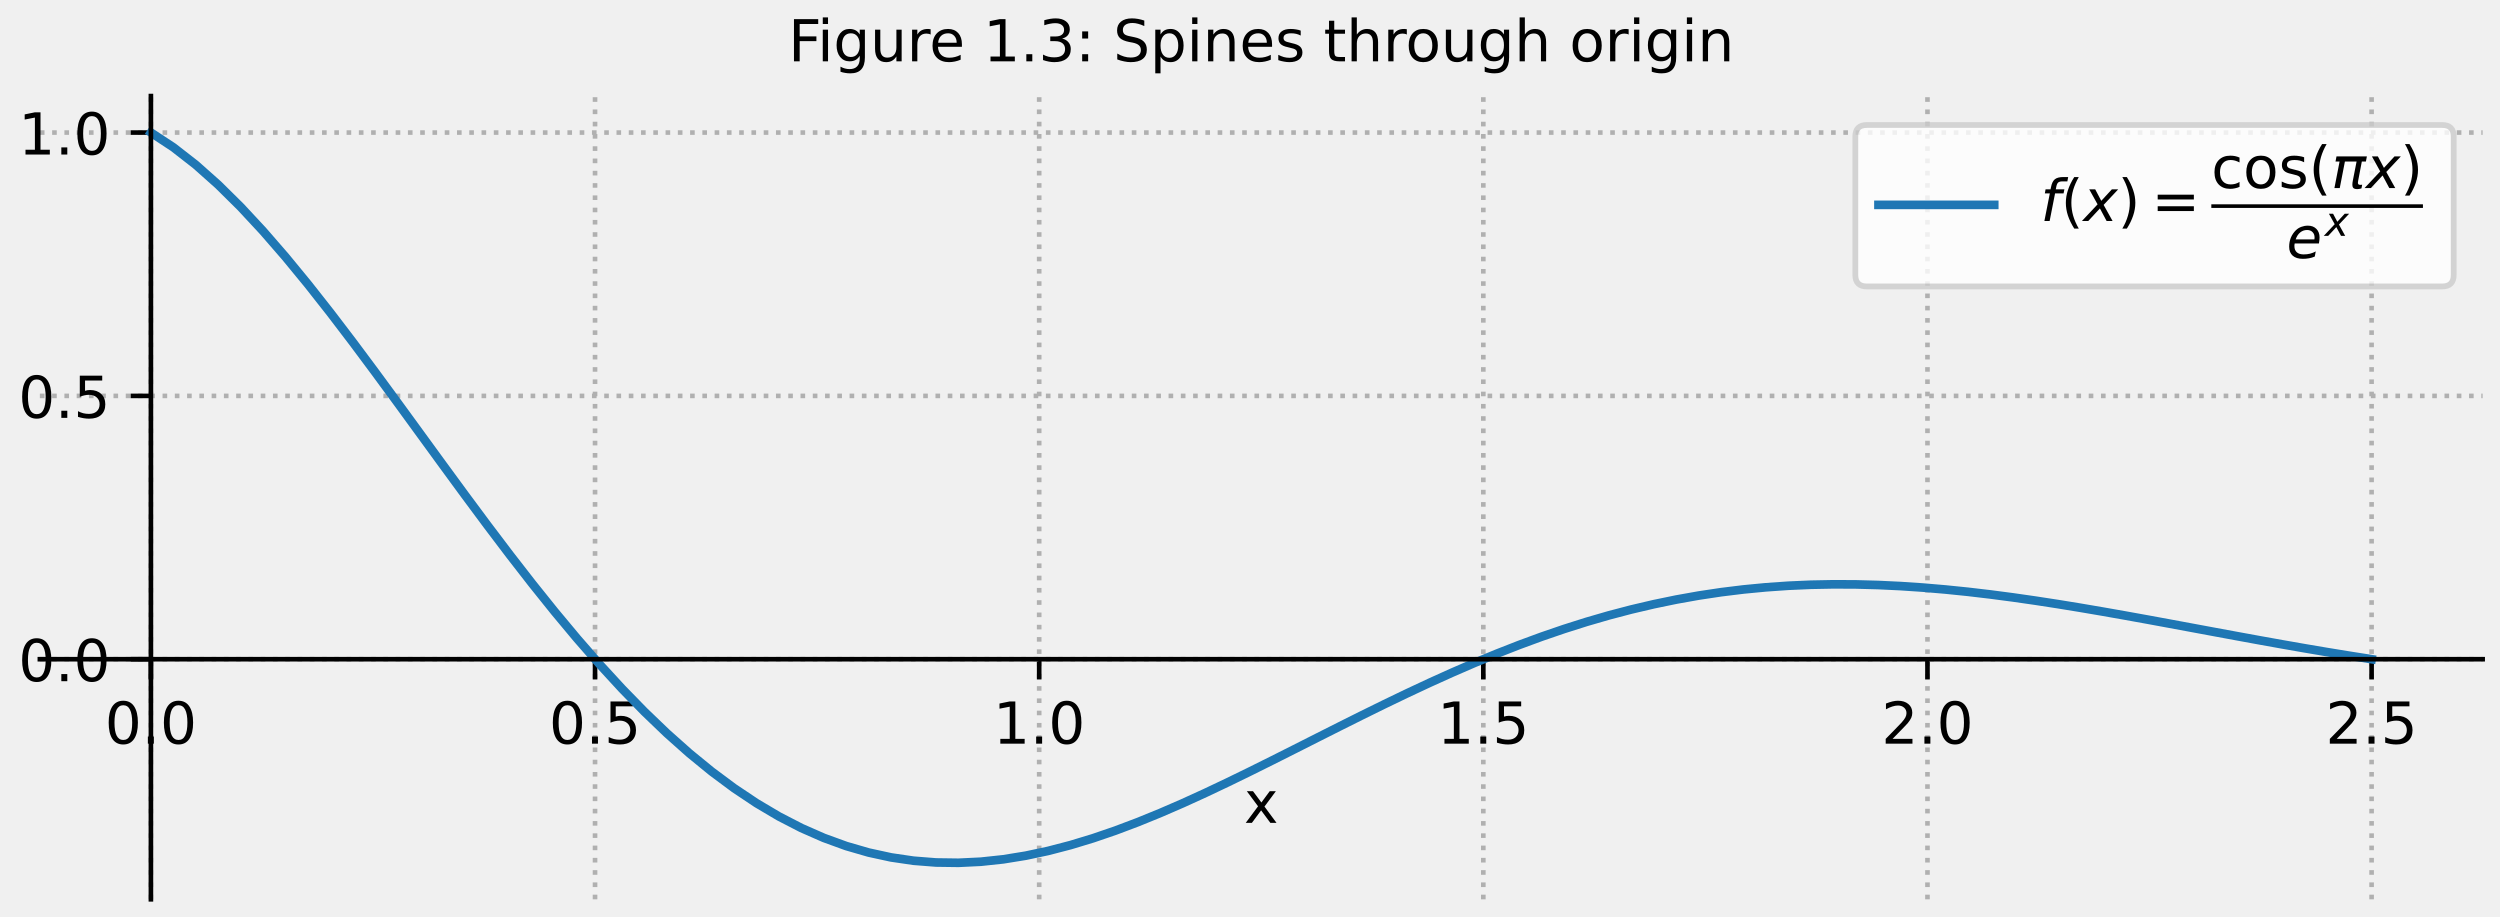
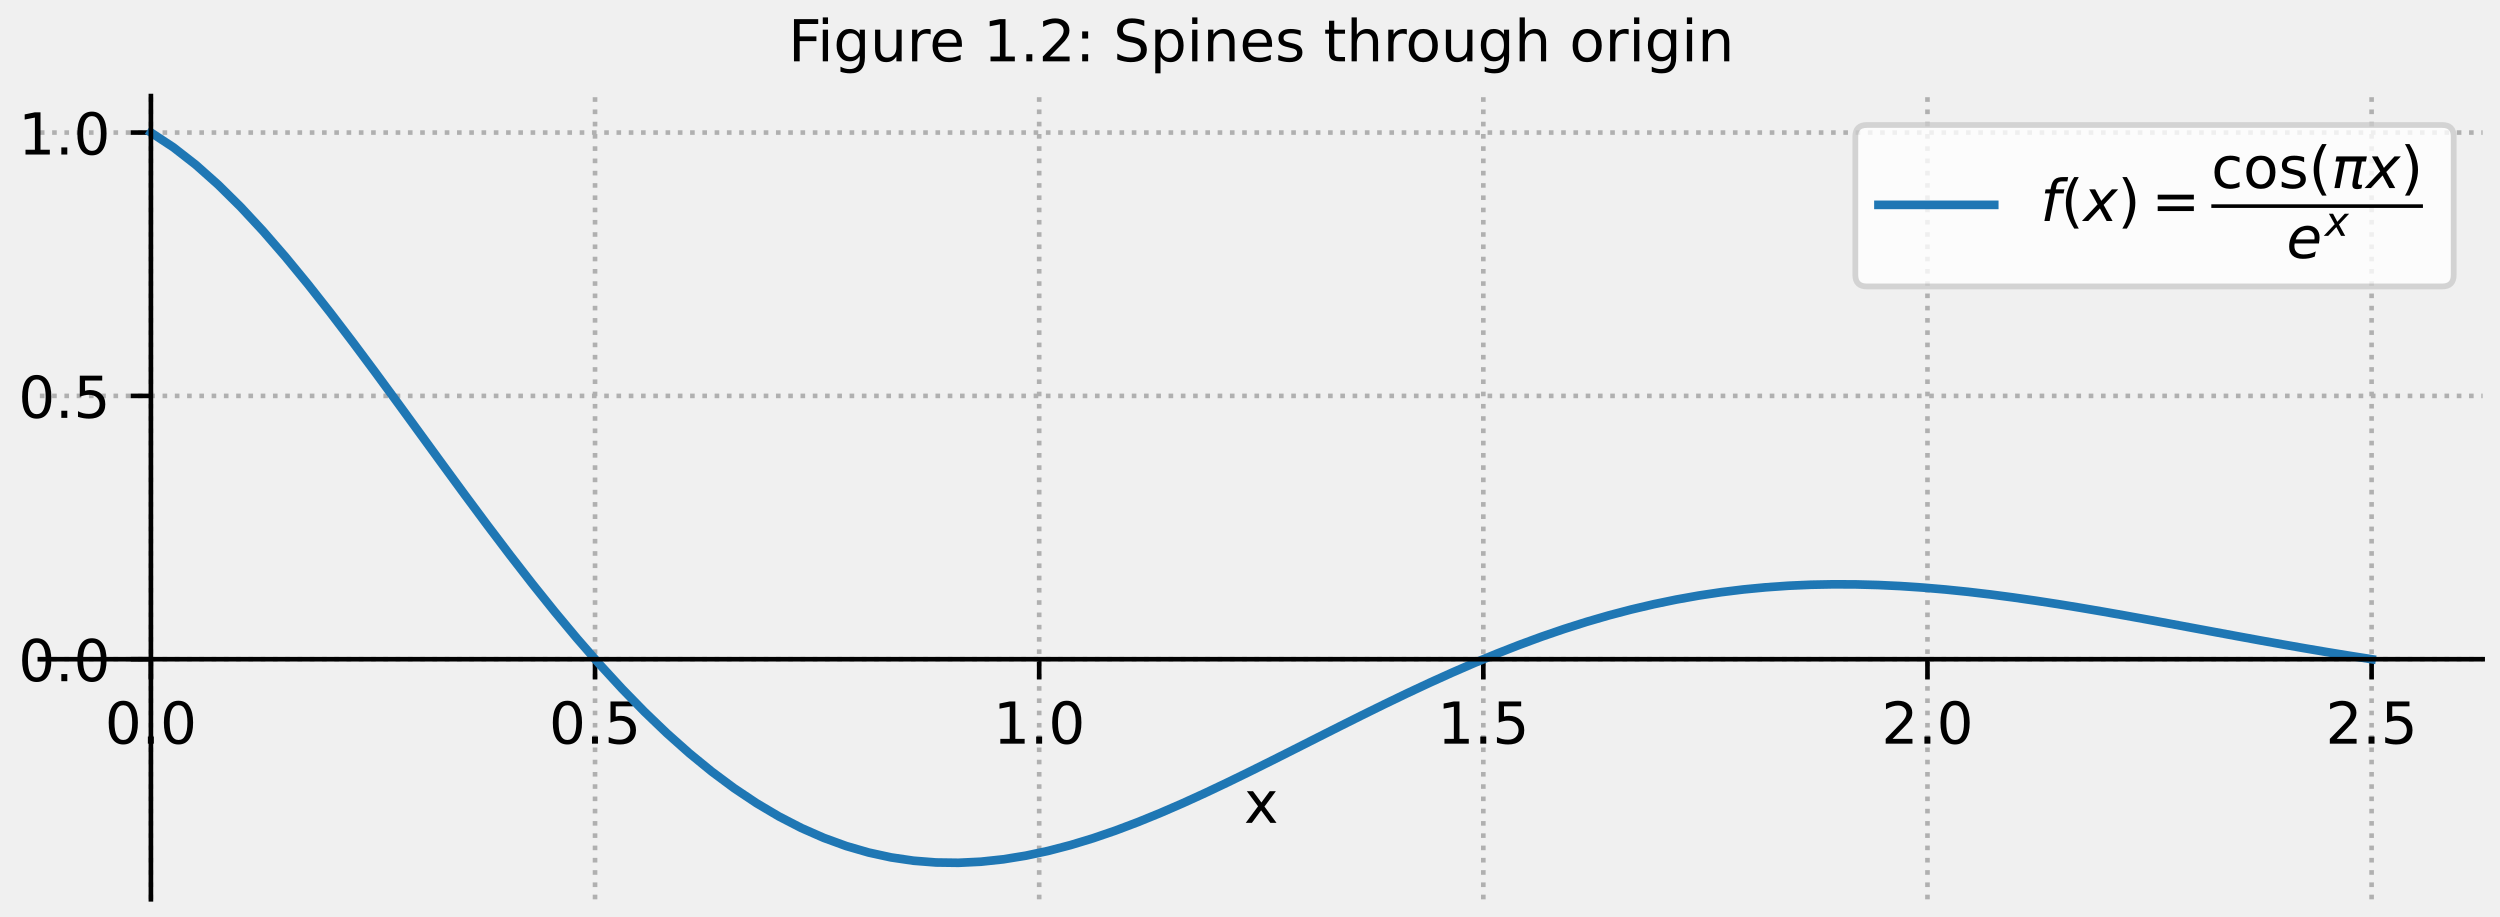
<svg xmlns="http://www.w3.org/2000/svg" xmlns:xlink="http://www.w3.org/1999/xlink" width="432pt" height="158.4pt" viewBox="0 0 432 158.4" version="1.1">
  <defs>
    <style type="text/css">*{stroke-linejoin: round; stroke-linecap: butt}</style>
  </defs>
  <g id="figure_1">
    <g id="patch_1">
      <path d="M 0 158.4  L 432 158.4  L 432 0  L 0 0  L 0 158.4  z " style="fill: none" />
    </g>
    <g id="axes_1">
      <g id="patch_2">
        <path d="M 6.889 155.4  L 429 155.4  L 429 16.599  L 6.889 16.599  L 6.889 155.4  z " style="fill: none" />
      </g>
      <g id="matplotlib.axis_1">
        <g id="xtick_1">
          <g id="line2d_1">
-             <path d="M 26.076 155.4  L 26.076 16.599  " clip-path="url(#pdd56a05f3b)" style="fill: none; stroke-dasharray: 0.8,1.32; stroke-dashoffset: 0; stroke: #b0b0b0; stroke-width: 0.8" />
+             <path d="M 26.076 155.4  L 26.076 16.599  " clip-path="url(#p32e6790afe)" style="fill: none; stroke-dasharray: 0.8,1.32; stroke-dashoffset: 0; stroke: #b0b0b0; stroke-width: 0.8" />
          </g>
          <g id="line2d_2">
            <defs>
-               <path id="m270b1cdd9c" d="M 0 0  L 0 3.5  " style="stroke: #000000; stroke-width: 0.8" />
+               <path id="m40f2d19919" d="M 0 0  L 0 3.5  " style="stroke: #000000; stroke-width: 0.8" />
            </defs>
            <g>
-               <use xlink:href="#m270b1cdd9c" x="26.076" y="113.911" style="stroke: #000000; stroke-width: 0.8" />
+               <use xlink:href="#m40f2d19919" x="26.076" y="113.911" style="stroke: #000000; stroke-width: 0.8" />
            </g>
          </g>
          <g id="text_1">
            <text style="font-size: 10px; font-family: 'DejaVu Sans', 'Bitstream Vera Sans', 'Computer Modern Sans Serif', 'Lucida Grande', 'Verdana', 'Geneva', 'Lucid', 'Arial', 'Helvetica', 'Avant Garde', sans-serif; text-anchor: middle" x="26.076" y="128.51" transform="rotate(-0 26.07592 128.5098)">0.0</text>
          </g>
        </g>
        <g id="xtick_2">
          <g id="line2d_3">
-             <path d="M 102.823 155.4  L 102.823 16.599  " clip-path="url(#pdd56a05f3b)" style="fill: none; stroke-dasharray: 0.8,1.32; stroke-dashoffset: 0; stroke: #b0b0b0; stroke-width: 0.8" />
+             <path d="M 102.823 155.4  L 102.823 16.599  " clip-path="url(#p32e6790afe)" style="fill: none; stroke-dasharray: 0.8,1.32; stroke-dashoffset: 0; stroke: #b0b0b0; stroke-width: 0.8" />
          </g>
          <g id="line2d_4">
            <g>
-               <use xlink:href="#m270b1cdd9c" x="102.823" y="113.911" style="stroke: #000000; stroke-width: 0.8" />
+               <use xlink:href="#m40f2d19919" x="102.823" y="113.911" style="stroke: #000000; stroke-width: 0.8" />
            </g>
          </g>
          <g id="text_2">
            <text style="font-size: 10px; font-family: 'DejaVu Sans', 'Bitstream Vera Sans', 'Computer Modern Sans Serif', 'Lucida Grande', 'Verdana', 'Geneva', 'Lucid', 'Arial', 'Helvetica', 'Avant Garde', sans-serif; text-anchor: middle" x="102.823" y="128.51" transform="rotate(-0 102.8233 128.5098)">0.5</text>
          </g>
        </g>
        <g id="xtick_3">
          <g id="line2d_5">
-             <path d="M 179.571 155.4  L 179.571 16.599  " clip-path="url(#pdd56a05f3b)" style="fill: none; stroke-dasharray: 0.8,1.32; stroke-dashoffset: 0; stroke: #b0b0b0; stroke-width: 0.8" />
+             <path d="M 179.571 155.4  L 179.571 16.599  " clip-path="url(#p32e6790afe)" style="fill: none; stroke-dasharray: 0.8,1.32; stroke-dashoffset: 0; stroke: #b0b0b0; stroke-width: 0.8" />
          </g>
          <g id="line2d_6">
            <g>
-               <use xlink:href="#m270b1cdd9c" x="179.571" y="113.911" style="stroke: #000000; stroke-width: 0.8" />
+               <use xlink:href="#m40f2d19919" x="179.571" y="113.911" style="stroke: #000000; stroke-width: 0.8" />
            </g>
          </g>
          <g id="text_3">
            <text style="font-size: 10px; font-family: 'DejaVu Sans', 'Bitstream Vera Sans', 'Computer Modern Sans Serif', 'Lucida Grande', 'Verdana', 'Geneva', 'Lucid', 'Arial', 'Helvetica', 'Avant Garde', sans-serif; text-anchor: middle" x="179.571" y="128.51" transform="rotate(-0 179.5707 128.5098)">1.0</text>
          </g>
        </g>
        <g id="xtick_4">
          <g id="line2d_7">
-             <path d="M 256.318 155.4  L 256.318 16.599  " clip-path="url(#pdd56a05f3b)" style="fill: none; stroke-dasharray: 0.8,1.32; stroke-dashoffset: 0; stroke: #b0b0b0; stroke-width: 0.8" />
+             <path d="M 256.318 155.4  L 256.318 16.599  " clip-path="url(#p32e6790afe)" style="fill: none; stroke-dasharray: 0.8,1.32; stroke-dashoffset: 0; stroke: #b0b0b0; stroke-width: 0.8" />
          </g>
          <g id="line2d_8">
            <g>
-               <use xlink:href="#m270b1cdd9c" x="256.318" y="113.911" style="stroke: #000000; stroke-width: 0.8" />
+               <use xlink:href="#m40f2d19919" x="256.318" y="113.911" style="stroke: #000000; stroke-width: 0.8" />
            </g>
          </g>
          <g id="text_4">
            <text style="font-size: 10px; font-family: 'DejaVu Sans', 'Bitstream Vera Sans', 'Computer Modern Sans Serif', 'Lucida Grande', 'Verdana', 'Geneva', 'Lucid', 'Arial', 'Helvetica', 'Avant Garde', sans-serif; text-anchor: middle" x="256.318" y="128.51" transform="rotate(-0 256.3181 128.5098)">1.5</text>
          </g>
        </g>
        <g id="xtick_5">
          <g id="line2d_9">
-             <path d="M 333.066 155.4  L 333.066 16.599  " clip-path="url(#pdd56a05f3b)" style="fill: none; stroke-dasharray: 0.8,1.32; stroke-dashoffset: 0; stroke: #b0b0b0; stroke-width: 0.8" />
+             <path d="M 333.066 155.4  L 333.066 16.599  " clip-path="url(#p32e6790afe)" style="fill: none; stroke-dasharray: 0.8,1.32; stroke-dashoffset: 0; stroke: #b0b0b0; stroke-width: 0.8" />
          </g>
          <g id="line2d_10">
            <g>
-               <use xlink:href="#m270b1cdd9c" x="333.066" y="113.911" style="stroke: #000000; stroke-width: 0.8" />
+               <use xlink:href="#m40f2d19919" x="333.066" y="113.911" style="stroke: #000000; stroke-width: 0.8" />
            </g>
          </g>
          <g id="text_5">
            <text style="font-size: 10px; font-family: 'DejaVu Sans', 'Bitstream Vera Sans', 'Computer Modern Sans Serif', 'Lucida Grande', 'Verdana', 'Geneva', 'Lucid', 'Arial', 'Helvetica', 'Avant Garde', sans-serif; text-anchor: middle" x="333.066" y="128.51" transform="rotate(-0 333.0655 128.5098)">2.0</text>
          </g>
        </g>
        <g id="xtick_6">
          <g id="line2d_11">
-             <path d="M 409.813 155.4  L 409.813 16.599  " clip-path="url(#pdd56a05f3b)" style="fill: none; stroke-dasharray: 0.8,1.32; stroke-dashoffset: 0; stroke: #b0b0b0; stroke-width: 0.8" />
+             <path d="M 409.813 155.4  L 409.813 16.599  " clip-path="url(#p32e6790afe)" style="fill: none; stroke-dasharray: 0.8,1.32; stroke-dashoffset: 0; stroke: #b0b0b0; stroke-width: 0.8" />
          </g>
          <g id="line2d_12">
            <g>
-               <use xlink:href="#m270b1cdd9c" x="409.813" y="113.911" style="stroke: #000000; stroke-width: 0.8" />
+               <use xlink:href="#m40f2d19919" x="409.813" y="113.911" style="stroke: #000000; stroke-width: 0.8" />
            </g>
          </g>
          <g id="text_6">
            <text style="font-size: 10px; font-family: 'DejaVu Sans', 'Bitstream Vera Sans', 'Computer Modern Sans Serif', 'Lucida Grande', 'Verdana', 'Geneva', 'Lucid', 'Arial', 'Helvetica', 'Avant Garde', sans-serif; text-anchor: middle" x="409.813" y="128.51" transform="rotate(-0 409.8129 128.5098)">2.5</text>
          </g>
        </g>
        <g id="text_7">
          <text style="font-size: 10px; font-family: 'DejaVu Sans', 'Bitstream Vera Sans', 'Computer Modern Sans Serif', 'Lucida Grande', 'Verdana', 'Geneva', 'Lucid', 'Arial', 'Helvetica', 'Avant Garde', sans-serif; text-anchor: middle" x="217.944" y="142.188" transform="rotate(-0 217.9444 142.1879)">x</text>
        </g>
      </g>
      <g id="matplotlib.axis_2">
        <g id="ytick_1">
          <g id="line2d_13">
-             <path d="M 6.889 113.911  L 429 113.911  " clip-path="url(#pdd56a05f3b)" style="fill: none; stroke-dasharray: 0.8,1.32; stroke-dashoffset: 0; stroke: #b0b0b0; stroke-width: 0.8" />
+             <path d="M 6.889 113.911  L 429 113.911  " clip-path="url(#p32e6790afe)" style="fill: none; stroke-dasharray: 0.8,1.32; stroke-dashoffset: 0; stroke: #b0b0b0; stroke-width: 0.8" />
          </g>
          <g id="line2d_14">
            <defs>
-               <path id="m1010bdd0b0" d="M 0 0  L -3.5 0  " style="stroke: #000000; stroke-width: 0.8" />
+               <path id="m9d6a6ce01d" d="M 0 0  L -3.5 0  " style="stroke: #000000; stroke-width: 0.8" />
            </defs>
            <g>
-               <use xlink:href="#m1010bdd0b0" x="26.076" y="113.911" style="stroke: #000000; stroke-width: 0.8" />
+               <use xlink:href="#m9d6a6ce01d" x="26.076" y="113.911" style="stroke: #000000; stroke-width: 0.8" />
            </g>
          </g>
          <g id="text_8">
            <text style="font-size: 10px; font-family: 'DejaVu Sans', 'Bitstream Vera Sans', 'Computer Modern Sans Serif', 'Lucida Grande', 'Verdana', 'Geneva', 'Lucid', 'Arial', 'Helvetica', 'Avant Garde', sans-serif; text-anchor: end" x="19.076" y="117.711" transform="rotate(-0 19.07592 117.7106)">0.0</text>
          </g>
        </g>
        <g id="ytick_2">
          <g id="line2d_15">
-             <path d="M 6.889 68.41  L 429 68.41  " clip-path="url(#pdd56a05f3b)" style="fill: none; stroke-dasharray: 0.8,1.32; stroke-dashoffset: 0; stroke: #b0b0b0; stroke-width: 0.8" />
+             <path d="M 6.889 68.41  L 429 68.41  " clip-path="url(#p32e6790afe)" style="fill: none; stroke-dasharray: 0.8,1.32; stroke-dashoffset: 0; stroke: #b0b0b0; stroke-width: 0.8" />
          </g>
          <g id="line2d_16">
            <g>
-               <use xlink:href="#m1010bdd0b0" x="26.076" y="68.41" style="stroke: #000000; stroke-width: 0.8" />
+               <use xlink:href="#m9d6a6ce01d" x="26.076" y="68.41" style="stroke: #000000; stroke-width: 0.8" />
            </g>
          </g>
          <g id="text_9">
            <text style="font-size: 10px; font-family: 'DejaVu Sans', 'Bitstream Vera Sans', 'Computer Modern Sans Serif', 'Lucida Grande', 'Verdana', 'Geneva', 'Lucid', 'Arial', 'Helvetica', 'Avant Garde', sans-serif; text-anchor: end" x="19.076" y="72.209" transform="rotate(-0 19.07592 72.2088)">0.5</text>
          </g>
        </g>
        <g id="ytick_3">
          <g id="line2d_17">
-             <path d="M 6.889 22.908  L 429 22.908  " clip-path="url(#pdd56a05f3b)" style="fill: none; stroke-dasharray: 0.8,1.32; stroke-dashoffset: 0; stroke: #b0b0b0; stroke-width: 0.8" />
+             <path d="M 6.889 22.908  L 429 22.908  " clip-path="url(#p32e6790afe)" style="fill: none; stroke-dasharray: 0.8,1.32; stroke-dashoffset: 0; stroke: #b0b0b0; stroke-width: 0.8" />
          </g>
          <g id="line2d_18">
            <g>
-               <use xlink:href="#m1010bdd0b0" x="26.076" y="22.908" style="stroke: #000000; stroke-width: 0.8" />
+               <use xlink:href="#m9d6a6ce01d" x="26.076" y="22.908" style="stroke: #000000; stroke-width: 0.8" />
            </g>
          </g>
          <g id="text_10">
            <text style="font-size: 10px; font-family: 'DejaVu Sans', 'Bitstream Vera Sans', 'Computer Modern Sans Serif', 'Lucida Grande', 'Verdana', 'Geneva', 'Lucid', 'Arial', 'Helvetica', 'Avant Garde', sans-serif; text-anchor: end" x="19.076" y="26.707" transform="rotate(-0 19.07592 26.70704)">1.0</text>
          </g>
        </g>
      </g>
      <g id="line2d_19">
-         <path d="M 26.076 22.908  L 29.952 25.456  L 33.828 28.477  L 37.704 31.925  L 41.58 35.758  L 45.457 39.93  L 49.333 44.397  L 53.209 49.112  L 57.085 54.034  L 60.961 59.117  L 64.837 64.321  L 68.713 69.603  L 72.589 74.924  L 76.466 80.246  L 80.342 85.534  L 84.218 90.753  L 88.094 95.872  L 91.97 100.86  L 95.846 105.691  L 99.722 110.339  L 103.599 114.783  L 107.475 119.001  L 111.351 122.978  L 115.227 126.698  L 119.103 130.148  L 122.979 133.318  L 126.855 136.201  L 130.731 138.792  L 134.608 141.087  L 138.484 143.085  L 142.36 144.788  L 146.236 146.198  L 150.112 147.321  L 153.988 148.163  L 157.864 148.732  L 161.741 149.037  L 165.617 149.091  L 169.493 148.904  L 173.369 148.49  L 177.245 147.862  L 181.121 147.037  L 184.997 146.028  L 188.873 144.852  L 192.75 143.524  L 196.626 142.062  L 200.502 140.482  L 204.378 138.801  L 208.254 137.034  L 212.13 135.197  L 216.006 133.308  L 219.882 131.38  L 223.759 129.429  L 227.635 127.47  L 231.511 125.516  L 235.387 123.579  L 239.263 121.672  L 243.139 119.807  L 247.015 117.994  L 250.892 116.243  L 254.768 114.562  L 258.644 112.96  L 262.52 111.443  L 266.396 110.017  L 270.272 108.688  L 274.148 107.459  L 278.024 106.335  L 281.901 105.317  L 285.777 104.408  L 289.653 103.607  L 293.529 102.915  L 297.405 102.332  L 301.281 101.856  L 305.157 101.485  L 309.033 101.215  L 312.91 101.045  L 316.786 100.97  L 320.662 100.987  L 324.538 101.09  L 328.414 101.274  L 332.29 101.535  L 336.166 101.866  L 340.043 102.262  L 343.919 102.718  L 347.795 103.227  L 351.671 103.783  L 355.547 104.38  L 359.423 105.012  L 363.299 105.673  L 367.175 106.357  L 371.052 107.058  L 374.928 107.771  L 378.804 108.491  L 382.68 109.211  L 386.556 109.928  L 390.432 110.637  L 394.308 111.333  L 398.185 112.012  L 402.061 112.67  L 405.937 113.304  L 409.813 113.911  " clip-path="url(#pdd56a05f3b)" style="fill: none; stroke: #1f77b4; stroke-width: 1.5; stroke-linecap: square" />
+         <path d="M 26.076 22.908  L 29.952 25.456  L 33.828 28.477  L 37.704 31.925  L 41.58 35.758  L 45.457 39.93  L 49.333 44.397  L 53.209 49.112  L 57.085 54.034  L 60.961 59.117  L 64.837 64.321  L 68.713 69.603  L 72.589 74.924  L 76.466 80.246  L 80.342 85.534  L 84.218 90.753  L 88.094 95.872  L 91.97 100.86  L 95.846 105.691  L 99.722 110.339  L 103.599 114.783  L 107.475 119.001  L 111.351 122.978  L 115.227 126.698  L 119.103 130.148  L 122.979 133.318  L 126.855 136.201  L 130.731 138.792  L 134.608 141.087  L 138.484 143.085  L 142.36 144.788  L 146.236 146.198  L 150.112 147.321  L 153.988 148.163  L 157.864 148.732  L 161.741 149.037  L 165.617 149.091  L 169.493 148.904  L 173.369 148.49  L 177.245 147.862  L 181.121 147.037  L 184.997 146.028  L 188.873 144.852  L 192.75 143.524  L 196.626 142.062  L 200.502 140.482  L 204.378 138.801  L 208.254 137.034  L 212.13 135.197  L 216.006 133.308  L 219.882 131.38  L 223.759 129.429  L 227.635 127.47  L 231.511 125.516  L 235.387 123.579  L 239.263 121.672  L 243.139 119.807  L 247.015 117.994  L 250.892 116.243  L 254.768 114.562  L 258.644 112.96  L 262.52 111.443  L 266.396 110.017  L 270.272 108.688  L 274.148 107.459  L 278.024 106.335  L 281.901 105.317  L 285.777 104.408  L 289.653 103.607  L 293.529 102.915  L 297.405 102.332  L 301.281 101.856  L 305.157 101.485  L 309.033 101.215  L 312.91 101.045  L 316.786 100.97  L 320.662 100.987  L 324.538 101.09  L 328.414 101.274  L 332.29 101.535  L 336.166 101.866  L 340.043 102.262  L 343.919 102.718  L 347.795 103.227  L 351.671 103.783  L 355.547 104.38  L 359.423 105.012  L 363.299 105.673  L 367.175 106.357  L 371.052 107.058  L 374.928 107.771  L 378.804 108.491  L 382.68 109.211  L 386.556 109.928  L 390.432 110.637  L 394.308 111.333  L 398.185 112.012  L 402.061 112.67  L 405.937 113.304  L 409.813 113.911  " clip-path="url(#p32e6790afe)" style="fill: none; stroke: #1f77b4; stroke-width: 1.5; stroke-linecap: square" />
      </g>
      <g id="patch_3">
        <path d="M 26.076 155.4  L 26.076 16.599  " style="fill: none; stroke: #000000; stroke-width: 0.8; stroke-linejoin: miter; stroke-linecap: square" />
      </g>
      <g id="patch_4">
        <path d="M 6.889 113.911  L 429 113.911  " style="fill: none; stroke: #000000; stroke-width: 0.8; stroke-linejoin: miter; stroke-linecap: square" />
      </g>
      <g id="text_11">
-         <text style="font-size: 10px; font-family: 'DejaVu Sans', 'Bitstream Vera Sans', 'Computer Modern Sans Serif', 'Lucida Grande', 'Verdana', 'Geneva', 'Lucid', 'Arial', 'Helvetica', 'Avant Garde', sans-serif; text-anchor: middle" x="217.944" y="10.599" transform="rotate(-0 217.9444 10.59868)">Figure 1.3: Spines through origin</text>
+         <text style="font-size: 10px; font-family: 'DejaVu Sans', 'Bitstream Vera Sans', 'Computer Modern Sans Serif', 'Lucida Grande', 'Verdana', 'Geneva', 'Lucid', 'Arial', 'Helvetica', 'Avant Garde', sans-serif; text-anchor: middle" x="217.944" y="10.599" transform="rotate(-0 217.9444 10.59868)">Figure 1.2: Spines through origin</text>
      </g>
      <g id="legend_1">
        <g id="patch_5">
          <path d="M 322.6 49.499  L 422 49.499  Q 424 49.499 424 47.499  L 424 23.599  Q 424 21.599 422 21.599  L 322.6 21.599  Q 320.6 21.599 320.6 23.599  L 320.6 47.499  Q 320.6 49.499 322.6 49.499  z " style="fill: #ffffff; opacity: 0.8; stroke: #cccccc; stroke-linejoin: miter" />
        </g>
        <g id="line2d_20">
          <path d="M 324.6 35.399  L 334.6 35.399  L 344.6 35.399  " style="fill: none; stroke: #1f77b4; stroke-width: 1.5; stroke-linecap: square" />
        </g>
        <g id="text_12">
          <g transform="translate(352.5998 38.89868)">
            <text>
              <tspan x="0" y="-0.711" style="font-style: oblique; font-size: 10px; font-family: 'DejaVu Sans'">f</tspan>
              <tspan x="7.422" y="-0.711" style="font-style: oblique; font-size: 10px; font-family: 'DejaVu Sans'">x</tspan>
              <tspan x="42.517" y="5.688" style="font-style: oblique; font-size: 10px; font-family: 'DejaVu Sans'">e</tspan>
              <tspan x="50.244" y="-6.406" style="font-style: oblique; font-size: 10px; font-family: 'DejaVu Sans'">π</tspan>
              <tspan x="56.265" y="-6.406" style="font-style: oblique; font-size: 10px; font-family: 'DejaVu Sans'">x</tspan>
              <tspan x="3.521" y="-0.711" style="font-size: 10px; font-family: 'DejaVu Sans'">(</tspan>
              <tspan x="13.34" y="-0.711" style="font-size: 10px; font-family: 'DejaVu Sans'">)</tspan>
              <tspan x="19.189" y="-0.711" style="font-size: 10px; font-family: 'DejaVu Sans'">=</tspan>
              <tspan x="29.517" y="-6.406" style="font-size: 10px; font-family: 'DejaVu Sans'">c</tspan>
              <tspan x="35.015" y="-6.406" style="font-size: 10px; font-family: 'DejaVu Sans'">o</tspan>
              <tspan x="41.133" y="-6.406" style="font-size: 10px; font-family: 'DejaVu Sans'">s</tspan>
              <tspan x="46.343" y="-6.406" style="font-size: 10px; font-family: 'DejaVu Sans'">(</tspan>
              <tspan x="62.183" y="-6.406" style="font-size: 10px; font-family: 'DejaVu Sans'">)</tspan>
              <tspan x="49.133" y="1.859" style="font-style: oblique; font-size: 7px; font-family: 'DejaVu Sans'">x</tspan>
            </text>
            <rect x="29.517" y="-3.594" width="36.567" height="0.625" />
          </g>
        </g>
      </g>
    </g>
  </g>
  <defs>
-     <clipPath id="pdd56a05f3b">
+     <clipPath id="p32e6790afe">
      <rect x="6.889" y="16.599" width="422.111" height="138.801" />
    </clipPath>
  </defs>
</svg>
